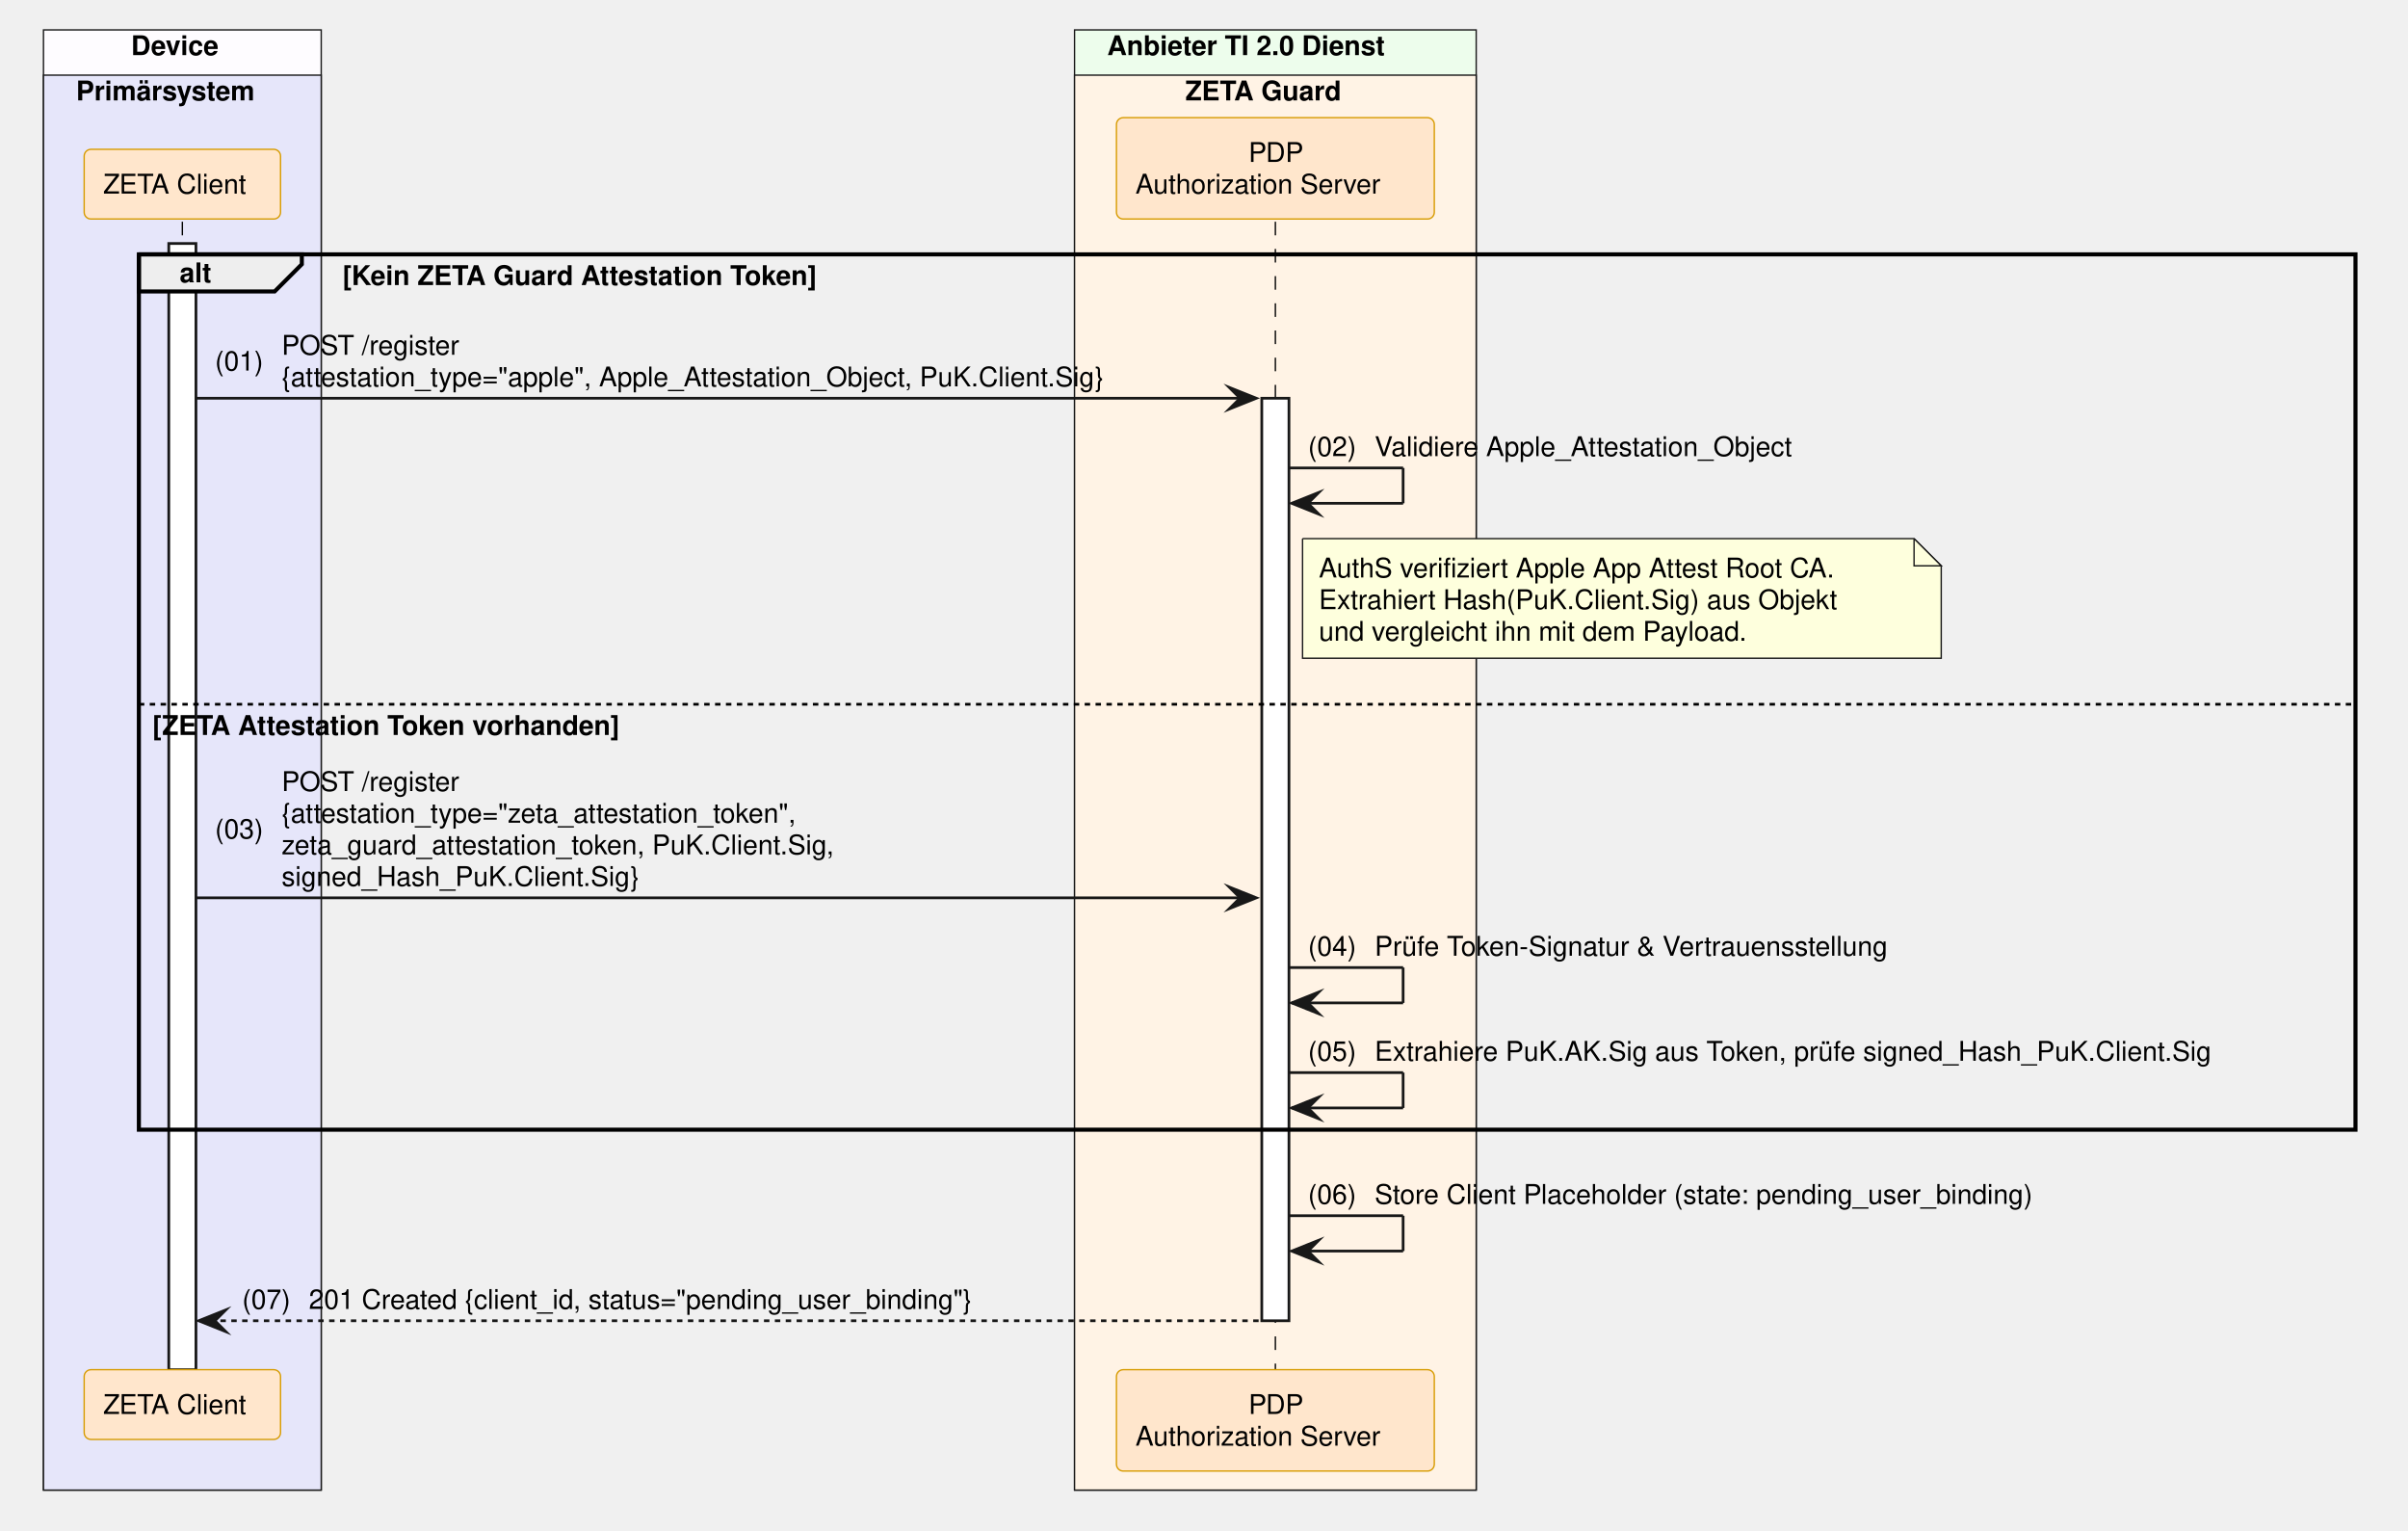
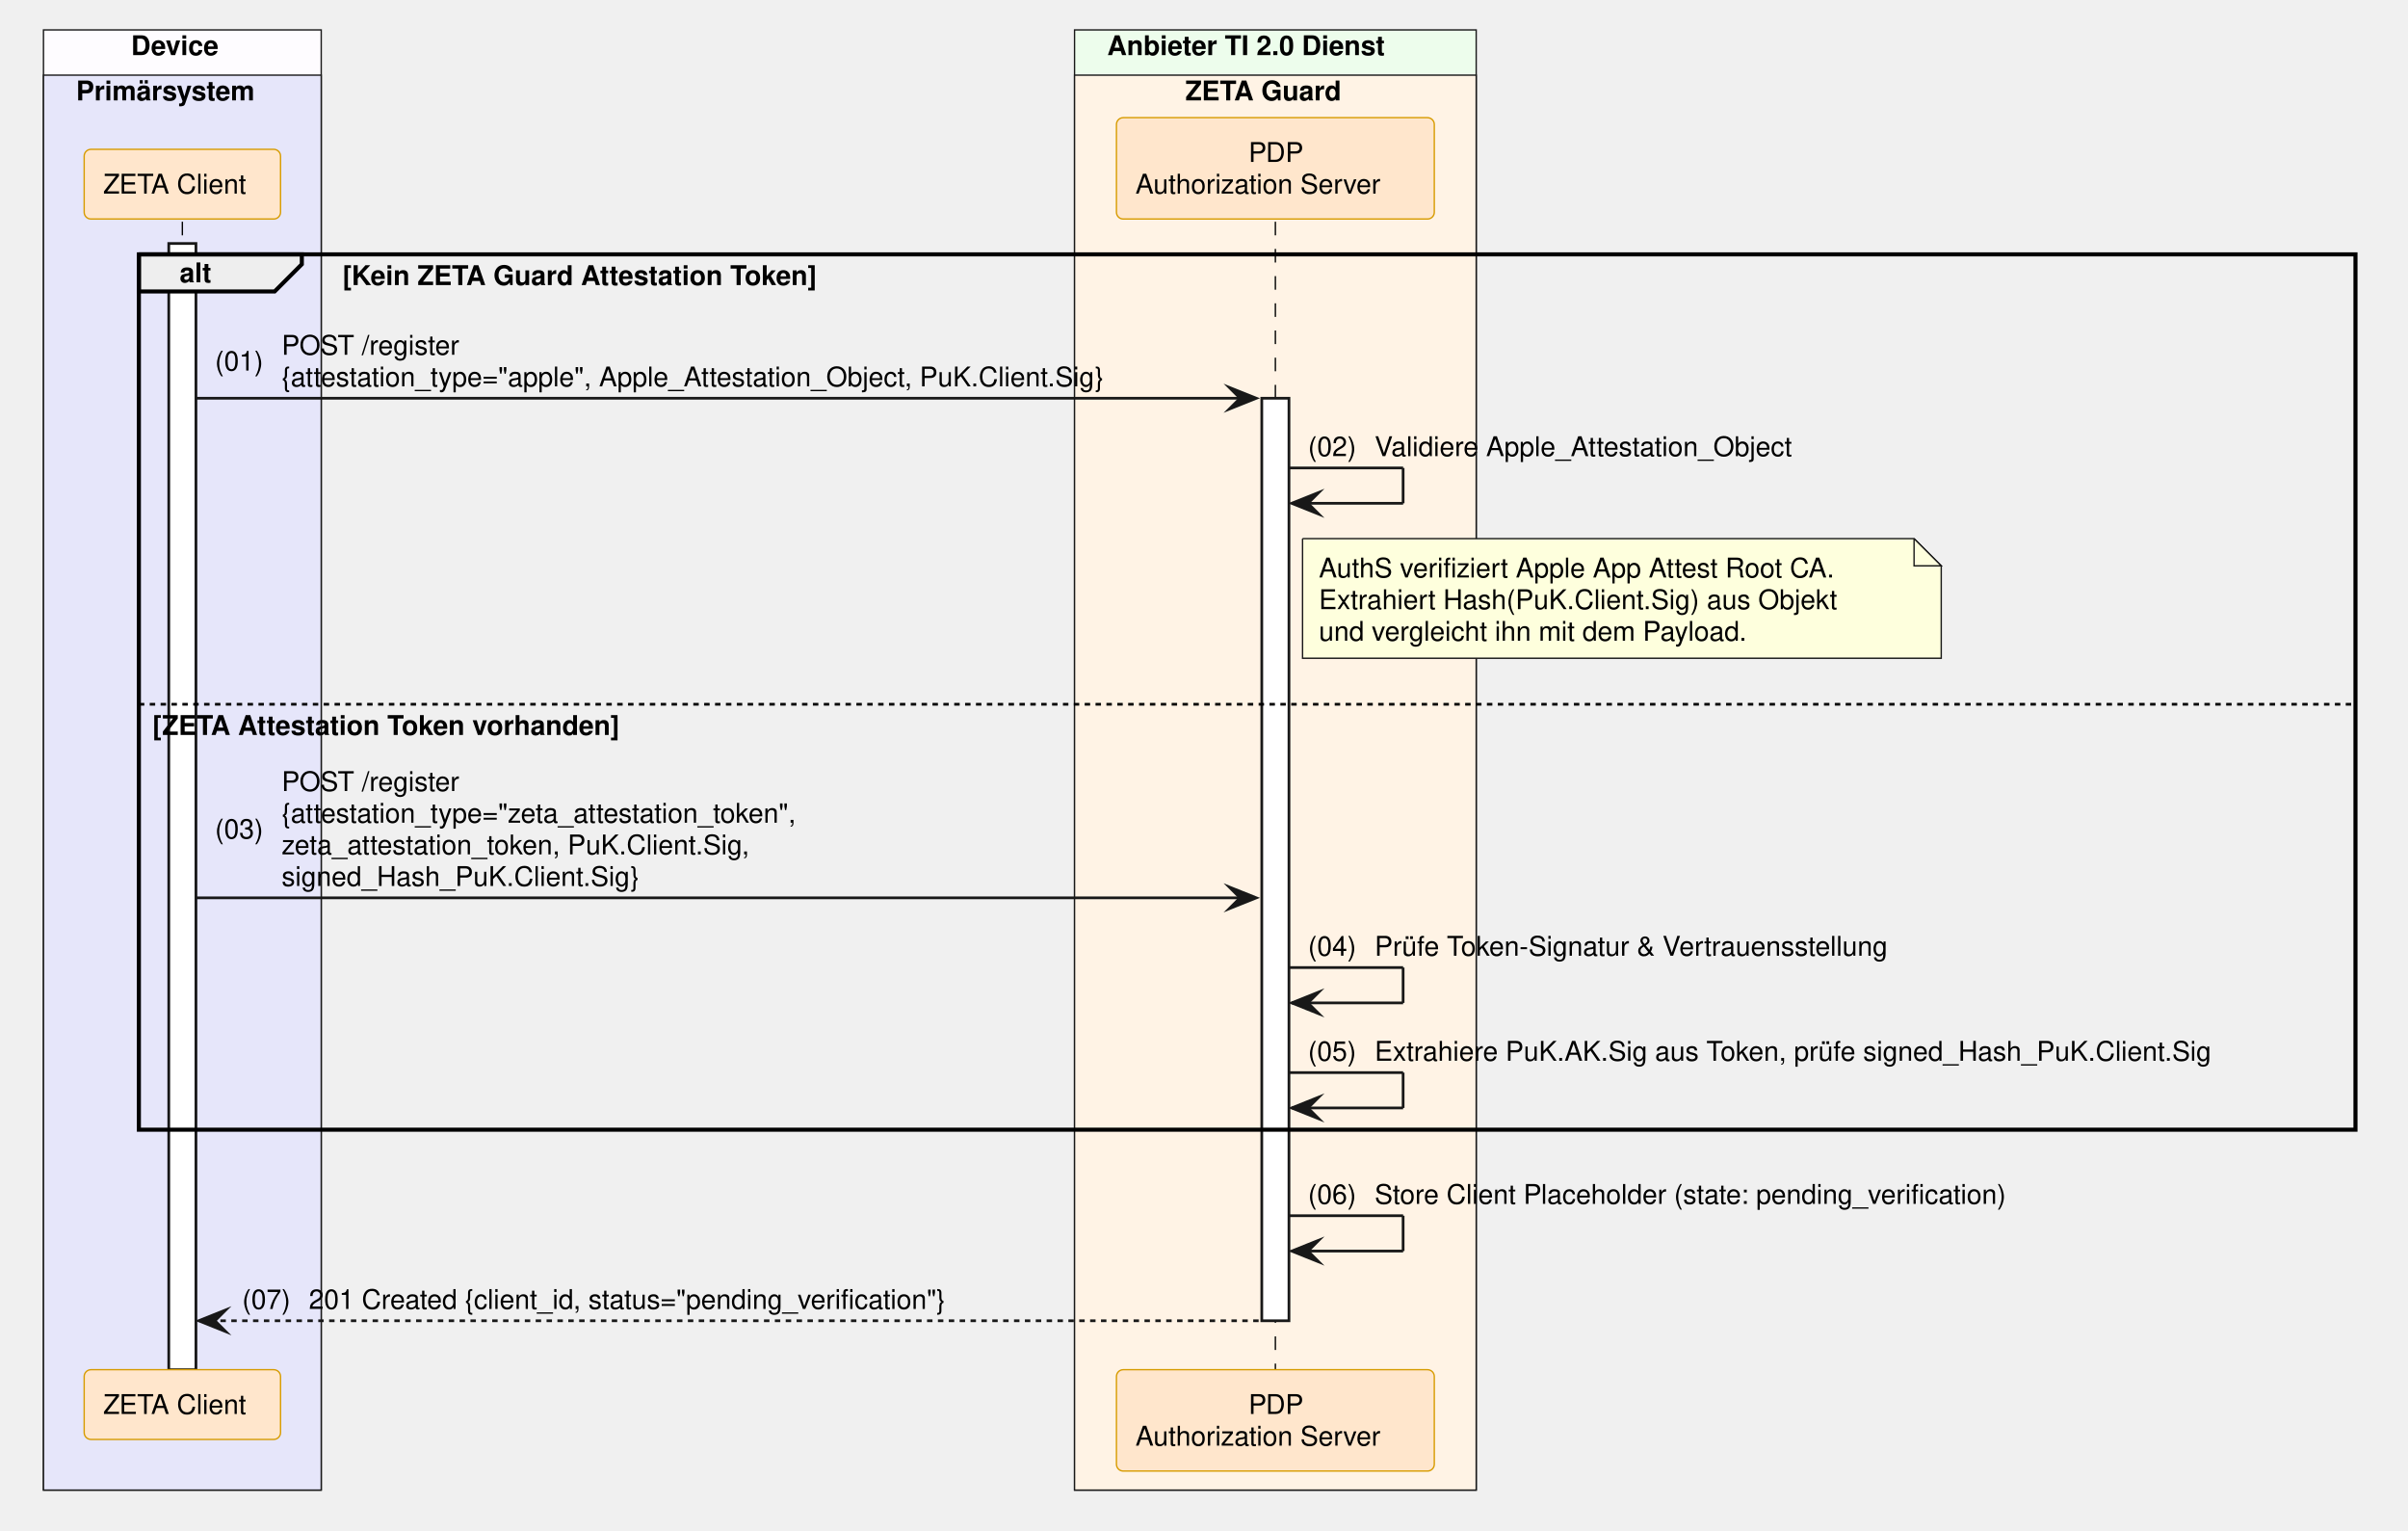
<svg xmlns="http://www.w3.org/2000/svg" contentStyleType="text/css" data-diagram-type="SEQUENCE" height="563px" preserveAspectRatio="none" style="width:886px;height:563px;background:#FFFFFF;" version="1.1" viewBox="0 0 886 563" width="886px" zoomAndPan="magnify">
  <defs />
  <g>
    <rect fill="#FEFCFF" height="537.094" style="stroke:#181818;stroke-width:0.5;" width="102.193" x="16" y="11" />
    <text fill="#000000" font-family="Helvetica" font-size="10" font-weight="700" x="48.227" y="20.282">Device</text>
    <rect fill="#E6E6FA" height="520.453" style="stroke:#181818;stroke-width:0.5;" width="102.193" x="16" y="27.641" />
    <text fill="#000000" font-family="Helvetica" font-size="10" font-weight="700" x="28" y="36.923">Primärsystem</text>
    <rect fill="#EDFDEC" height="537.094" style="stroke:#181818;stroke-width:0.5;" width="147.784" x="395.37" y="11" />
    <text fill="#000000" font-family="Helvetica" font-size="10" font-weight="700" x="407.37" y="20.282">Anbieter TI 2.0 Dienst</text>
    <rect fill="#FFF3E5" height="520.453" style="stroke:#181818;stroke-width:0.5;" width="147.784" x="395.37" y="27.641" />
    <text fill="#000000" font-family="Helvetica" font-size="10" font-weight="700" x="436.117" y="36.923">ZETA Guard</text>
    <g>
      <rect fill="#000000" fill-opacity="0" height="422.25" width="8" x="63.597" y="81.562" />
      <line style="stroke:#000000;stroke-width:0.5;stroke-dasharray:5,5;" x1="67.097" x2="67.097" y1="81.562" y2="503.812" />
    </g>
    <g>
      <rect fill="#FFFFFF" height="414.25" style="stroke:#181818;stroke-width:1;" width="10" x="62.097" y="89.562" />
    </g>
    <g>
      <rect fill="#000000" fill-opacity="0" height="422.25" width="8" x="465.762" y="81.562" />
      <line style="stroke:#000000;stroke-width:0.5;stroke-dasharray:5,5;" x1="469.262" x2="469.262" y1="81.562" y2="503.812" />
    </g>
    <g>
      <rect fill="#FFFFFF" height="339.328" style="stroke:#181818;stroke-width:1;" width="10" x="464.262" y="146.484" />
    </g>
    <rect fill="#FFE6CC" height="25.641" rx="2.5" ry="2.5" style="stroke:#D79B00;stroke-width:0.5;" width="72.247" x="30.973" y="54.922" />
    <text fill="#000000" font-family="Helvetica" font-size="10" x="37.973" y="71.204">ZETA Client</text>
    <rect fill="#FFE6CC" height="37.281" rx="2.5" ry="2.5" style="stroke:#D79B00;stroke-width:0.5;" width="116.949" x="410.787" y="43.281" />
    <text fill="#000000" font-family="Helvetica" font-size="10" x="459.381" y="59.563">PDP</text>
    <text fill="#000000" font-family="Helvetica" font-size="10" x="417.787" y="71.204">Authorization Server</text>
    <rect fill="#FFE6CC" height="25.641" rx="2.5" ry="2.5" style="stroke:#D79B00;stroke-width:0.5;" width="72.247" x="30.973" y="503.812" />
    <text fill="#000000" font-family="Helvetica" font-size="10" x="37.973" y="520.095">ZETA Client</text>
    <rect fill="#FFE6CC" height="37.281" rx="2.5" ry="2.5" style="stroke:#D79B00;stroke-width:0.5;" width="116.949" x="410.787" y="503.812" />
    <text fill="#000000" font-family="Helvetica" font-size="10" x="459.381" y="520.095">PDP</text>
    <text fill="#000000" font-family="Helvetica" font-size="10" x="417.787" y="531.735">Authorization Server</text>
    <path d="M51.097,93.562 L111.053,93.562 L111.053,97.203 L101.053,107.203 L51.097,107.203 L51.097,93.562" fill="#EEEEEE" style="stroke:#000000;stroke-width:1.5;" />
    <rect fill="none" height="321.969" style="stroke:#000000;stroke-width:1.5;" width="815.578" x="51.097" y="93.562" />
    <text fill="#000000" font-family="Helvetica" font-size="10" font-weight="700" x="66.097" y="103.845">alt</text>
    <text fill="#000000" font-family="Helvetica" font-size="10" font-weight="700" x="126.053" y="104.845">[Kein ZETA Guard Attestation Token]</text>
    <line style="stroke:#000000;stroke-width:1;stroke-dasharray:2,2;" x1="51.097" x2="866.675" y1="259.047" y2="259.047" />
    <text fill="#000000" font-family="Helvetica" font-size="10" font-weight="700" x="56.097" y="270.329">[ZETA Attestation Token vorhanden]</text>
    <polygon fill="#181818" points="452.262,142.484,462.262,146.484,452.262,150.484,456.262,146.484" style="stroke:#181818;stroke-width:1;stroke-linejoin:miter;stroke-miterlimit:10;" />
    <line style="stroke:#181818;stroke-width:1;" x1="72.097" x2="458.262" y1="146.484" y2="146.484" />
    <text fill="#000000" font-family="Helvetica" font-size="10" x="79.097" y="136.306">(01)</text>
    <text fill="#000000" font-family="Helvetica" font-size="10" x="103.624" y="130.485">POST /register</text>
    <text fill="#000000" font-family="Helvetica" font-size="10" x="103.624" y="142.126">{attestation_type="apple", Apple_Attestation_Object, PuK.Client.Sig}</text>
    <line style="stroke:#181818;stroke-width:1;" x1="474.262" x2="516.262" y1="172.125" y2="172.125" />
    <line style="stroke:#181818;stroke-width:1;" x1="516.262" x2="516.262" y1="172.125" y2="185.125" />
    <line style="stroke:#181818;stroke-width:1;" x1="475.262" x2="516.262" y1="185.125" y2="185.125" />
    <polygon fill="#181818" points="485.262,181.125,475.262,185.125,485.262,189.125,481.262,185.125" style="stroke:#181818;stroke-width:1;stroke-linejoin:miter;stroke-miterlimit:10;" />
    <text fill="#000000" font-family="Helvetica" font-size="10" x="481.262" y="167.767">(02)</text>
    <text fill="#000000" font-family="Helvetica" font-size="10" x="505.789" y="167.767">Validiere Apple_Attestation_Object</text>
    <path d="M479.262,198.125 L479.262,242.125 L714.262,242.125 L714.262,208.125 L704.262,198.125 L479.262,198.125" fill="#FEFFDD" style="stroke:#181818;stroke-width:0.5;" />
    <path d="M704.262,198.125 L704.262,208.125 L714.262,208.125 L704.262,198.125" fill="#FEFFDD" style="stroke:#181818;stroke-width:0.5;" />
    <text fill="#000000" font-family="Helvetica" font-size="10" x="485.262" y="212.407">AuthS verifiziert Apple App Attest Root CA.</text>
    <text fill="#000000" font-family="Helvetica" font-size="10" x="485.262" y="224.048">Extrahiert Hash(PuK.Client.Sig) aus Objekt</text>
    <text fill="#000000" font-family="Helvetica" font-size="10" x="485.262" y="235.689">und vergleicht ihn mit dem Payload.</text>
    <polygon fill="#181818" points="452.262,326.25,462.262,330.25,452.262,334.25,456.262,330.25" style="stroke:#181818;stroke-width:1;stroke-linejoin:miter;stroke-miterlimit:10;" />
    <line style="stroke:#181818;stroke-width:1;" x1="72.097" x2="458.262" y1="330.25" y2="330.25" />
    <text fill="#000000" font-family="Helvetica" font-size="10" x="79.097" y="308.431">(03)</text>
    <text fill="#000000" font-family="Helvetica" font-size="10" x="103.624" y="290.97">POST /register</text>
    <text fill="#000000" font-family="Helvetica" font-size="10" x="103.624" y="302.61">{attestation_type="zeta_attestation_token",</text>
-     <text fill="#000000" font-family="Helvetica" font-size="10" x="103.624" y="314.251">zeta_guard_attestation_token, PuK.Client.Sig,</text>
+     <text fill="#000000" font-family="Helvetica" font-size="10" x="103.624" y="314.251">zeta_attestation_token, PuK.Client.Sig,</text>
    <text fill="#000000" font-family="Helvetica" font-size="10" x="103.624" y="325.892">signed_Hash_PuK.Client.Sig}</text>
    <line style="stroke:#181818;stroke-width:1;" x1="474.262" x2="516.262" y1="355.891" y2="355.891" />
    <line style="stroke:#181818;stroke-width:1;" x1="516.262" x2="516.262" y1="355.891" y2="368.891" />
    <line style="stroke:#181818;stroke-width:1;" x1="475.262" x2="516.262" y1="368.891" y2="368.891" />
    <polygon fill="#181818" points="485.262,364.891,475.262,368.891,485.262,372.891,481.262,368.891" style="stroke:#181818;stroke-width:1;stroke-linejoin:miter;stroke-miterlimit:10;" />
    <text fill="#000000" font-family="Helvetica" font-size="10" x="481.262" y="351.532">(04)</text>
    <text fill="#000000" font-family="Helvetica" font-size="10" x="505.789" y="351.532">Prüfe Token-Signatur &amp; Vertrauensstellung</text>
    <line style="stroke:#181818;stroke-width:1;" x1="474.262" x2="516.262" y1="394.531" y2="394.531" />
    <line style="stroke:#181818;stroke-width:1;" x1="516.262" x2="516.262" y1="394.531" y2="407.531" />
    <line style="stroke:#181818;stroke-width:1;" x1="475.262" x2="516.262" y1="407.531" y2="407.531" />
    <polygon fill="#181818" points="485.262,403.531,475.262,407.531,485.262,411.531,481.262,407.531" style="stroke:#181818;stroke-width:1;stroke-linejoin:miter;stroke-miterlimit:10;" />
    <text fill="#000000" font-family="Helvetica" font-size="10" x="481.262" y="390.173">(05)</text>
    <text fill="#000000" font-family="Helvetica" font-size="10" x="505.789" y="390.173">Extrahiere PuK.AK.Sig aus Token, prüfe signed_Hash_PuK.Client.Sig</text>
    <line style="stroke:#181818;stroke-width:1;" x1="474.262" x2="516.262" y1="447.172" y2="447.172" />
    <line style="stroke:#181818;stroke-width:1;" x1="516.262" x2="516.262" y1="447.172" y2="460.172" />
    <line style="stroke:#181818;stroke-width:1;" x1="475.262" x2="516.262" y1="460.172" y2="460.172" />
    <polygon fill="#181818" points="485.262,456.172,475.262,460.172,485.262,464.172,481.262,460.172" style="stroke:#181818;stroke-width:1;stroke-linejoin:miter;stroke-miterlimit:10;" />
    <text fill="#000000" font-family="Helvetica" font-size="10" x="481.262" y="442.813">(06)</text>
-     <text fill="#000000" font-family="Helvetica" font-size="10" x="505.789" y="442.813">Store Client Placeholder (state: pending_user_binding)</text>
+     <text fill="#000000" font-family="Helvetica" font-size="10" x="505.789" y="442.813">Store Client Placeholder (state: pending_verification)</text>
    <polygon fill="#181818" points="83.097,481.812,73.097,485.812,83.097,489.812,79.097,485.812" style="stroke:#181818;stroke-width:1;stroke-linejoin:miter;stroke-miterlimit:10;" />
    <line style="stroke:#181818;stroke-width:1;stroke-dasharray:2,2;" x1="77.097" x2="463.262" y1="485.812" y2="485.812" />
    <text fill="#000000" font-family="Helvetica" font-size="10" x="89.097" y="481.454">(07)</text>
-     <text fill="#000000" font-family="Helvetica" font-size="10" x="113.624" y="481.454">201 Created {client_id, status="pending_user_binding"}</text>
+     <text fill="#000000" font-family="Helvetica" font-size="10" x="113.624" y="481.454">201 Created {client_id, status="pending_verification"}</text>
  </g>
</svg>
